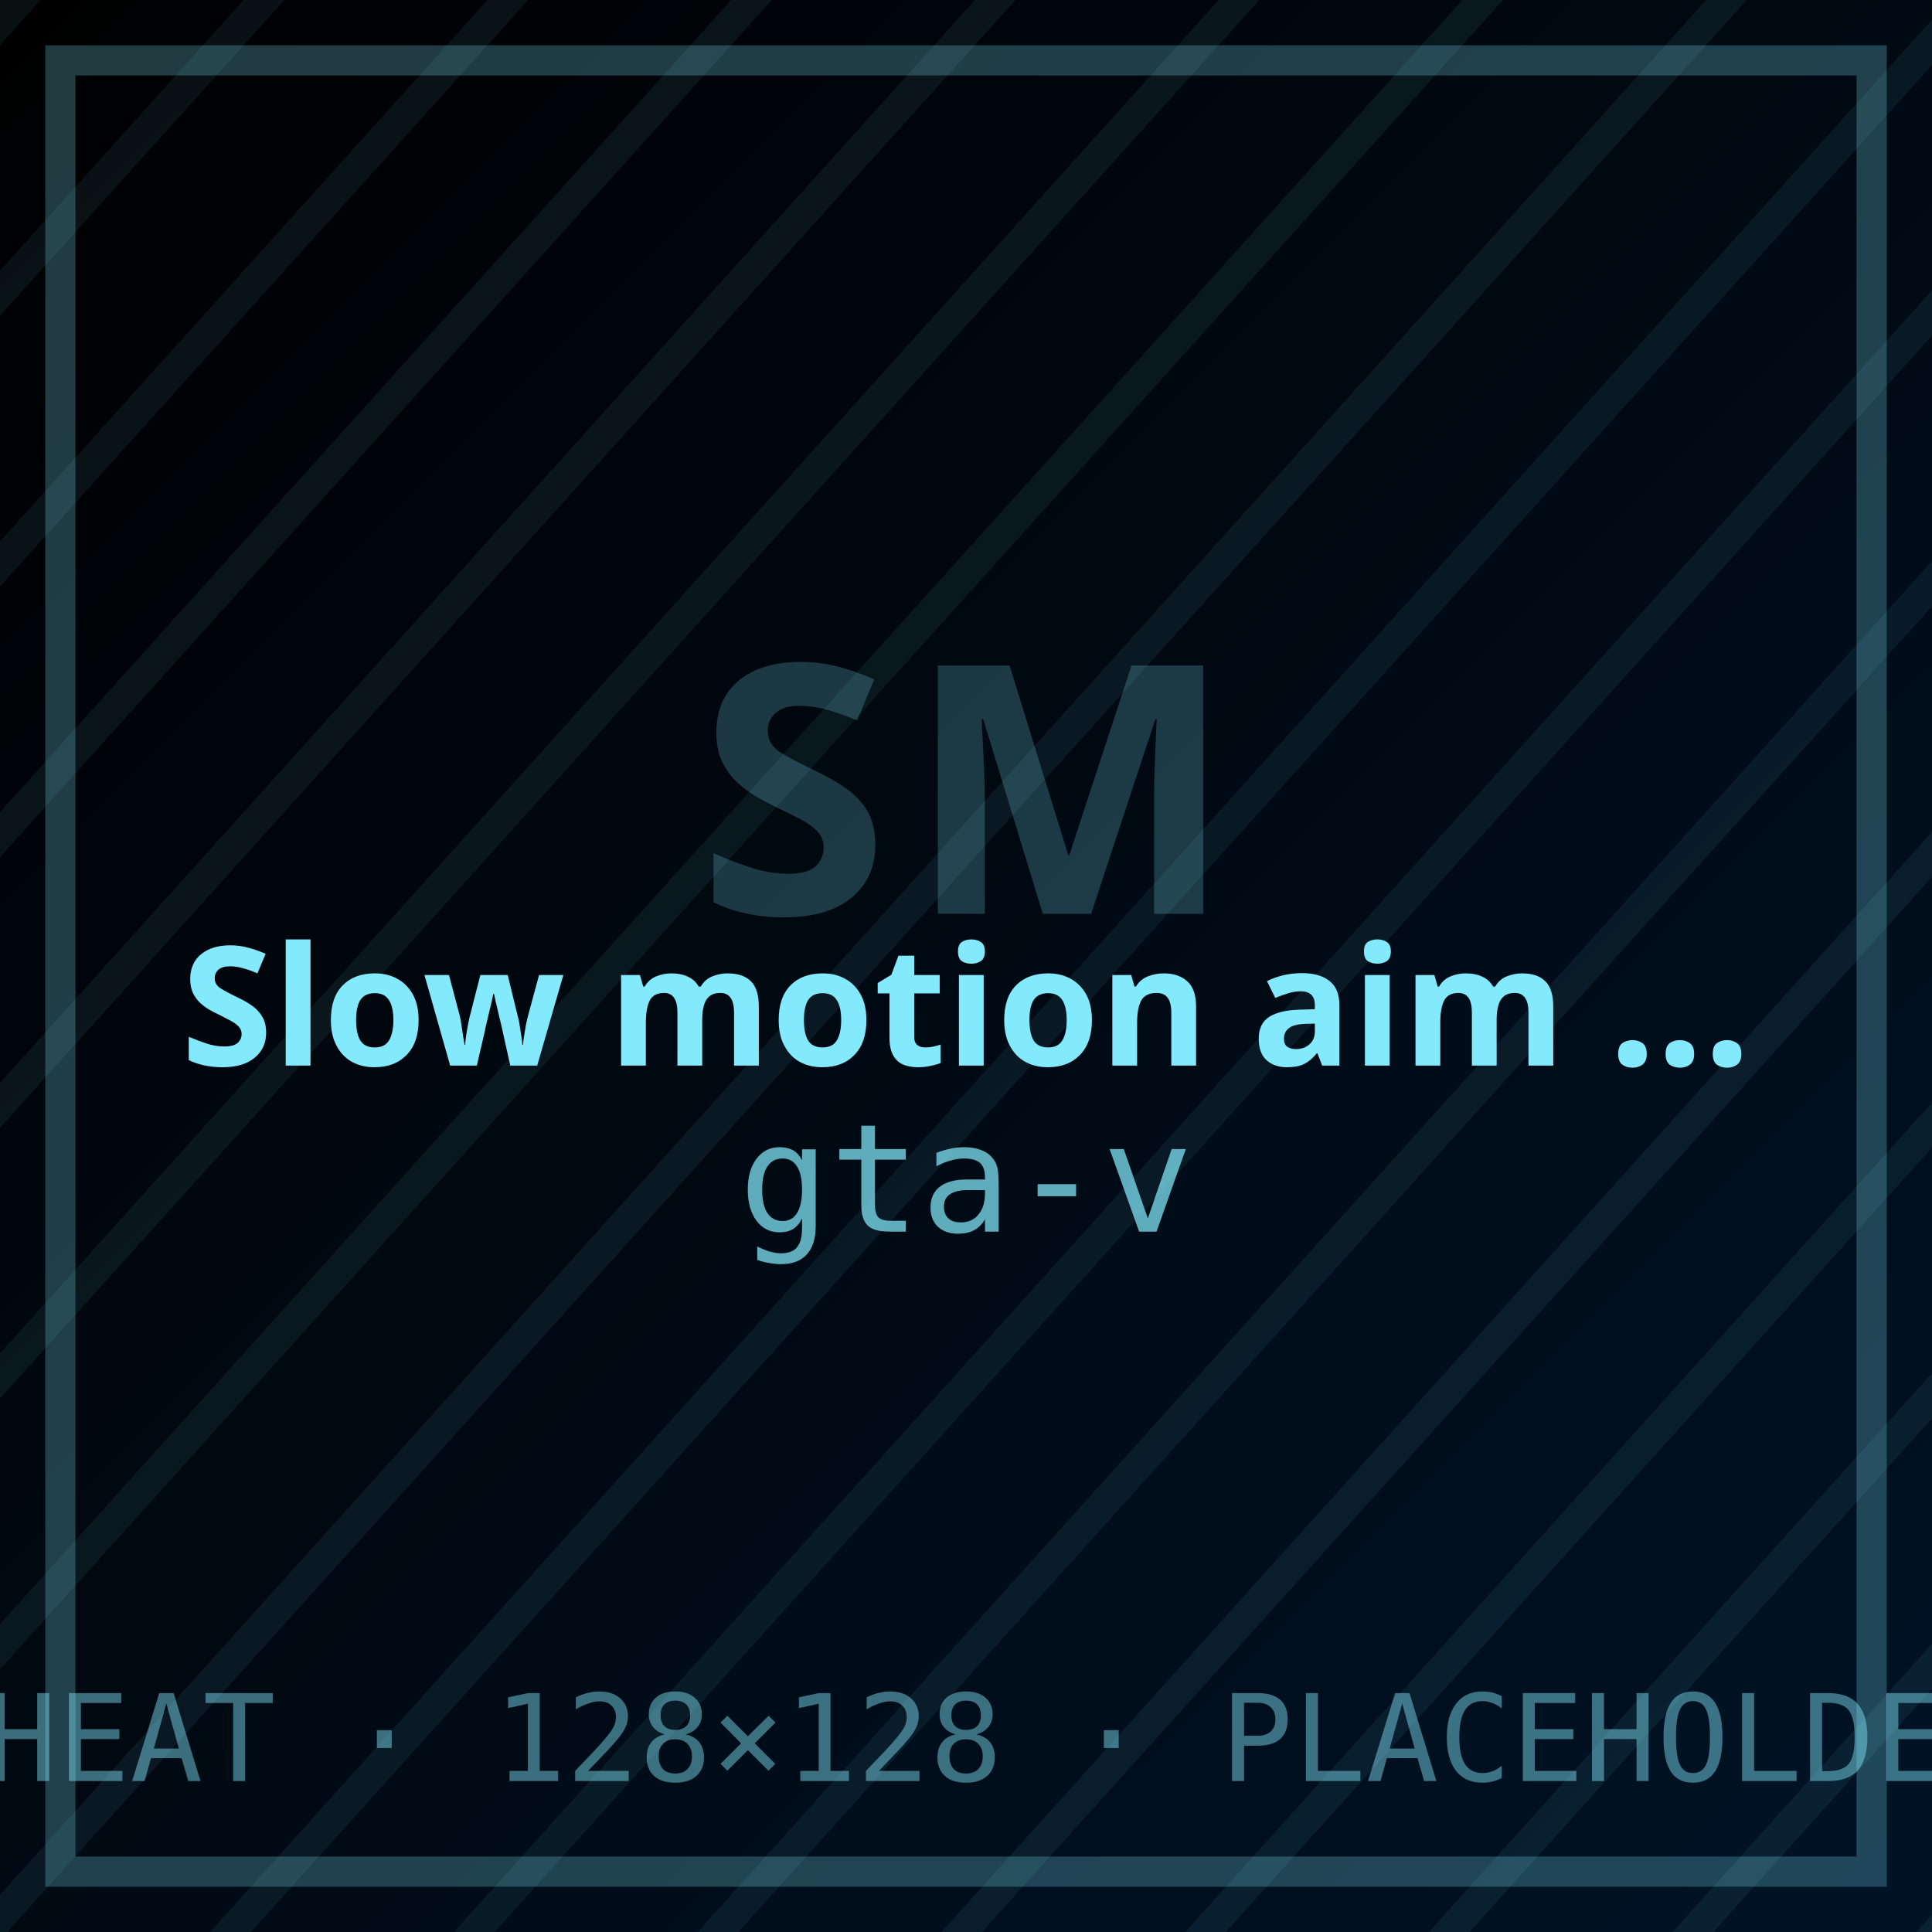
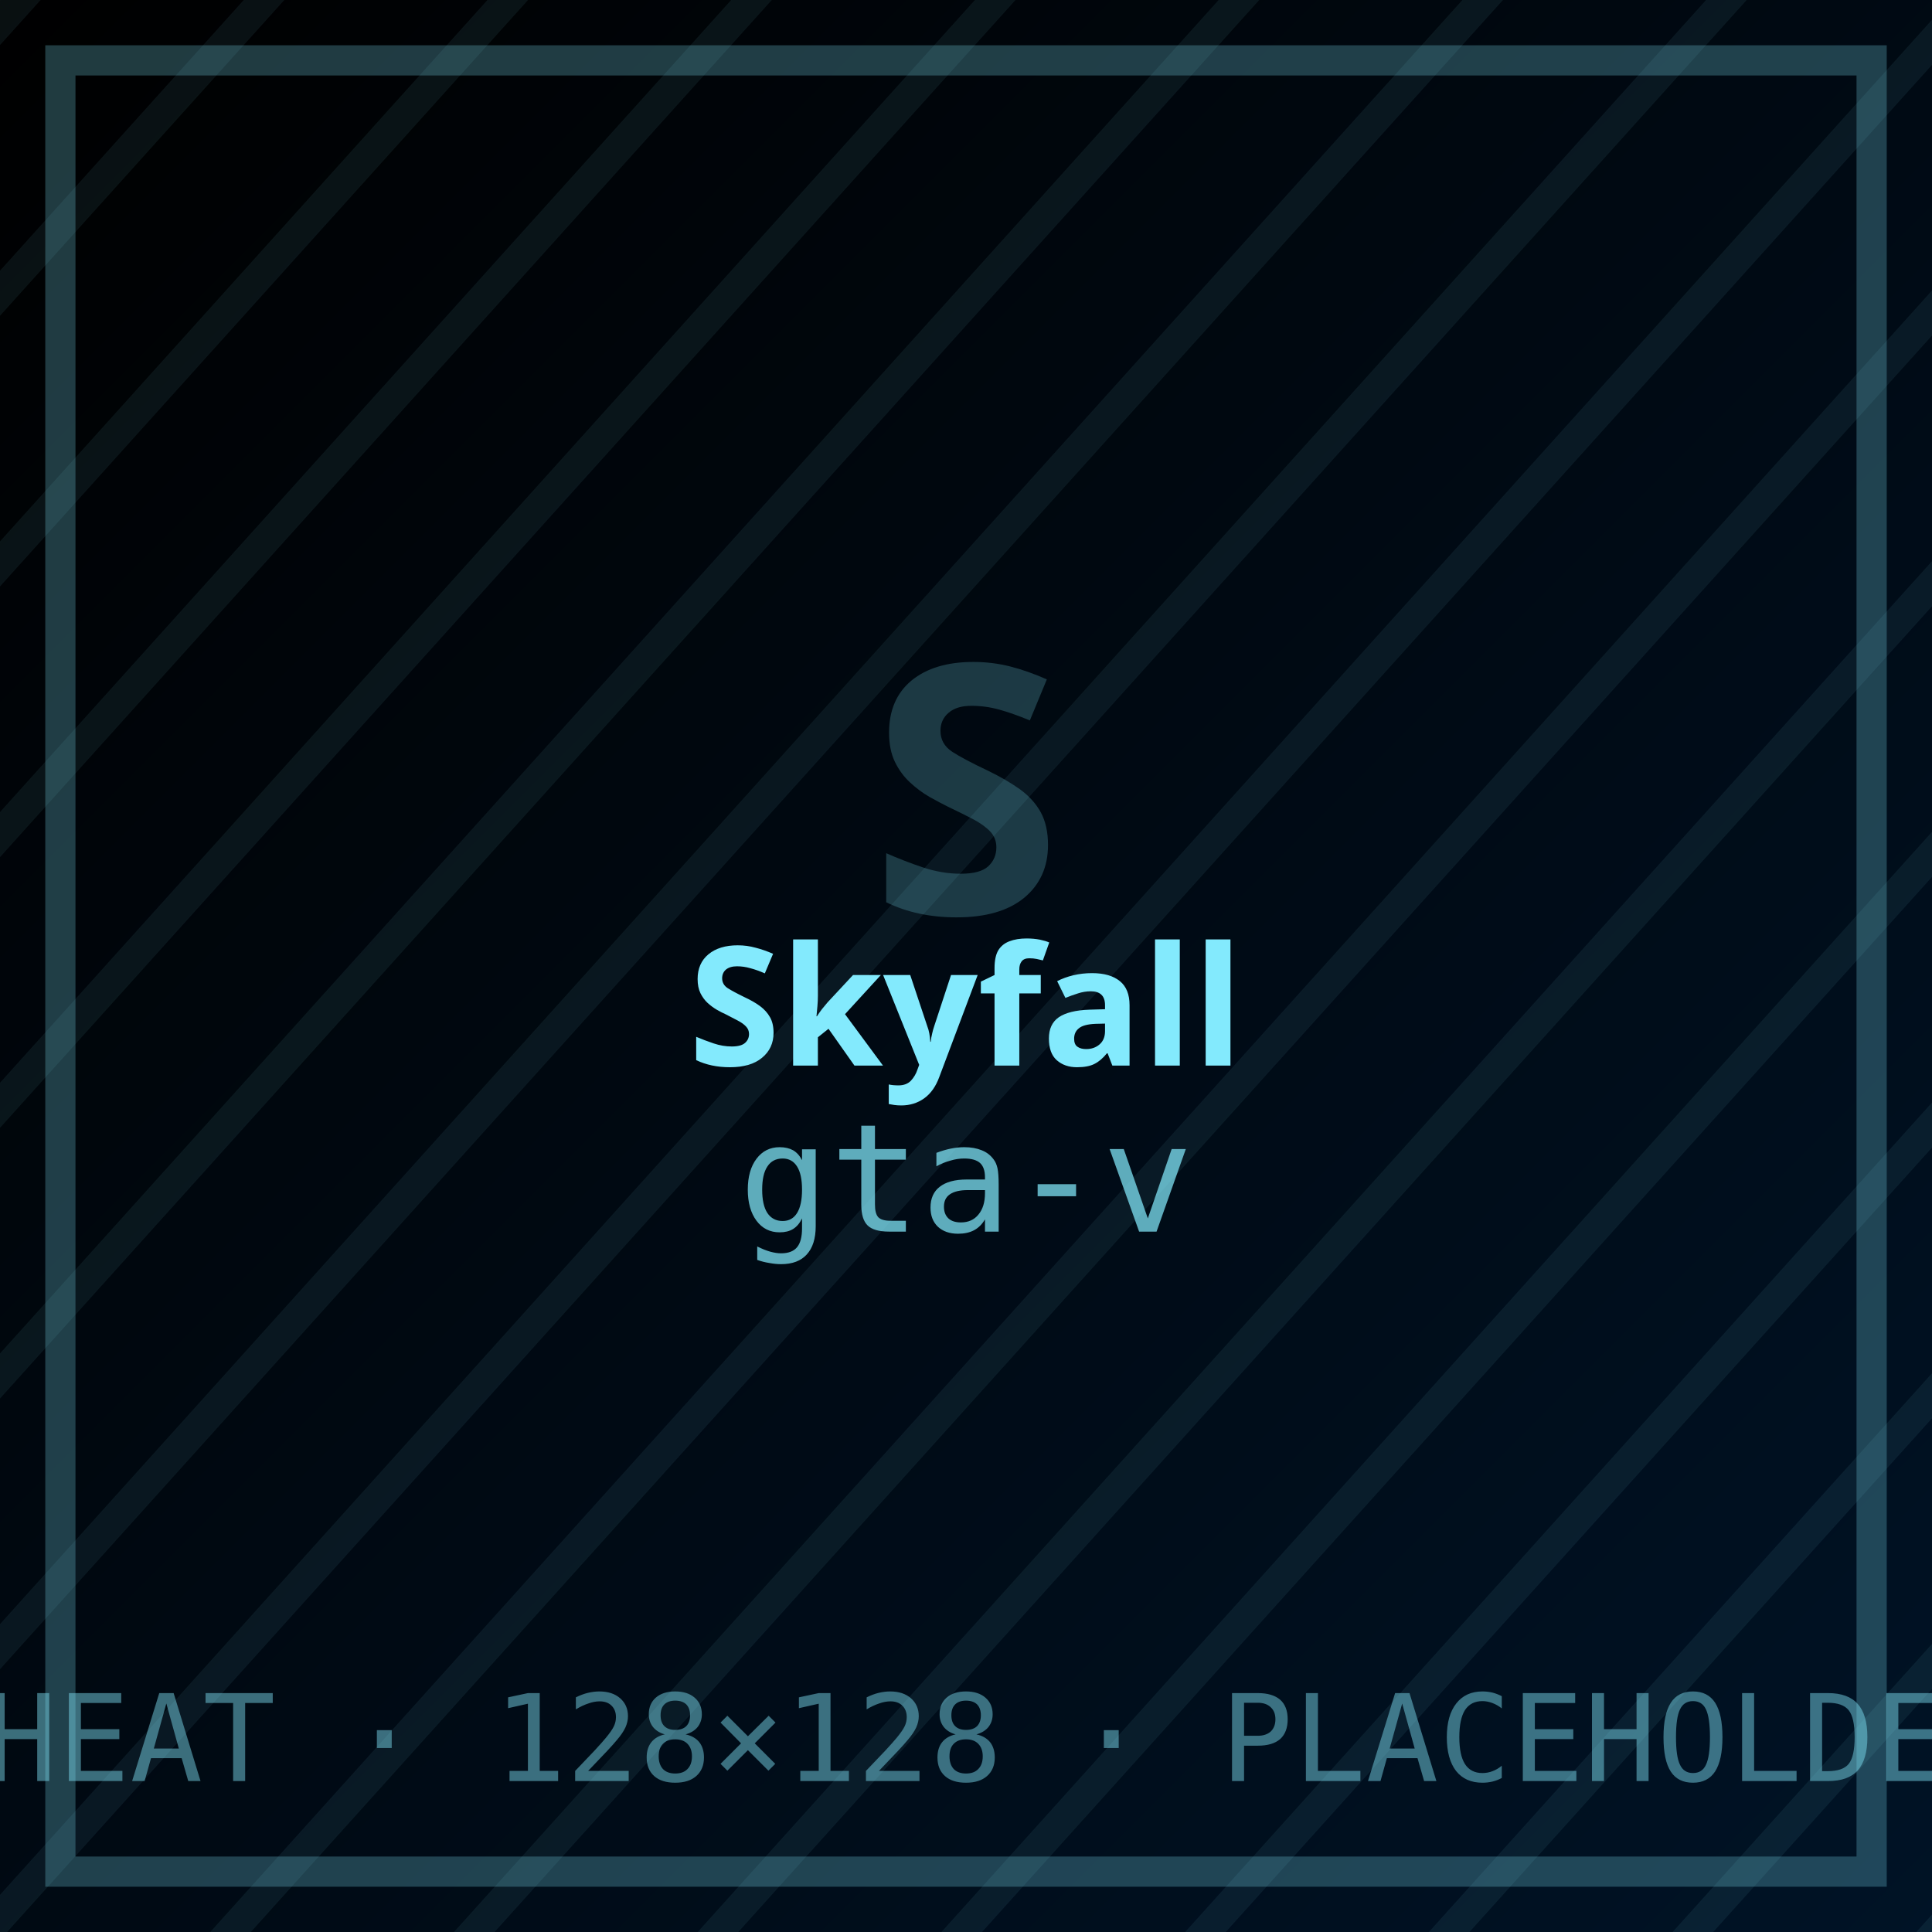
- <svg xmlns="http://www.w3.org/2000/svg" width="128" height="128" viewBox="0 0 128 128" role="img" aria-label="Slow motion aim &amp;#91; 11 &amp;#93; — placeholder image">
+ <svg xmlns="http://www.w3.org/2000/svg" width="128" height="128" viewBox="0 0 128 128" role="img" aria-label="Skyfall — placeholder image">
  <defs>
    <linearGradient id="g" x1="0" y1="0" x2="1" y2="1">
      <stop offset="0" stop-color="#000000" />
      <stop offset="1" stop-color="#001326" />
    </linearGradient>
    <pattern id="p" width="12" height="12" patternUnits="userSpaceOnUse" patternTransform="rotate(42)">
      <rect width="2" height="12" fill="#83eafd" opacity="0.07" />
    </pattern>
  </defs>
  <rect width="128" height="128" fill="url(#g)" />
  <rect width="128" height="128" fill="url(#p)" />
  <rect x="4" y="4" width="120" height="120" fill="none" stroke="#83eafd" stroke-opacity="0.25" stroke-width="2" />
-   <text x="64" y="60.544" text-anchor="middle" font-family="ui-sans-serif,system-ui,sans-serif" font-weight="800" font-size="23.04" fill="#83eafd" fill-opacity="0.22" letter-spacing="1.152">SM</text>
-   <text x="64" y="70.6" text-anchor="middle" font-family="ui-sans-serif,system-ui,sans-serif" font-weight="700" font-size="11" fill="#83eafd">Slow motion aim …</text>
+   <text x="64" y="60.544" text-anchor="middle" font-family="ui-sans-serif,system-ui,sans-serif" font-weight="800" font-size="23.04" fill="#83eafd" fill-opacity="0.22" letter-spacing="1.152">S</text>
+   <text x="64" y="70.6" text-anchor="middle" font-family="ui-sans-serif,system-ui,sans-serif" font-weight="700" font-size="11" fill="#83eafd">Skyfall</text>
  <text x="64" y="81.6" text-anchor="middle" font-family="ui-monospace,SFMono-Regular,monospace" font-size="10" fill="#83eafd" fill-opacity="0.72">gta-v</text>
  <text x="64" y="118" text-anchor="middle" font-family="ui-monospace,SFMono-Regular,monospace" font-size="8" fill="#83eafd" fill-opacity="0.45">CHEAT · 128×128 · PLACEHOLDER</text>
</svg>
